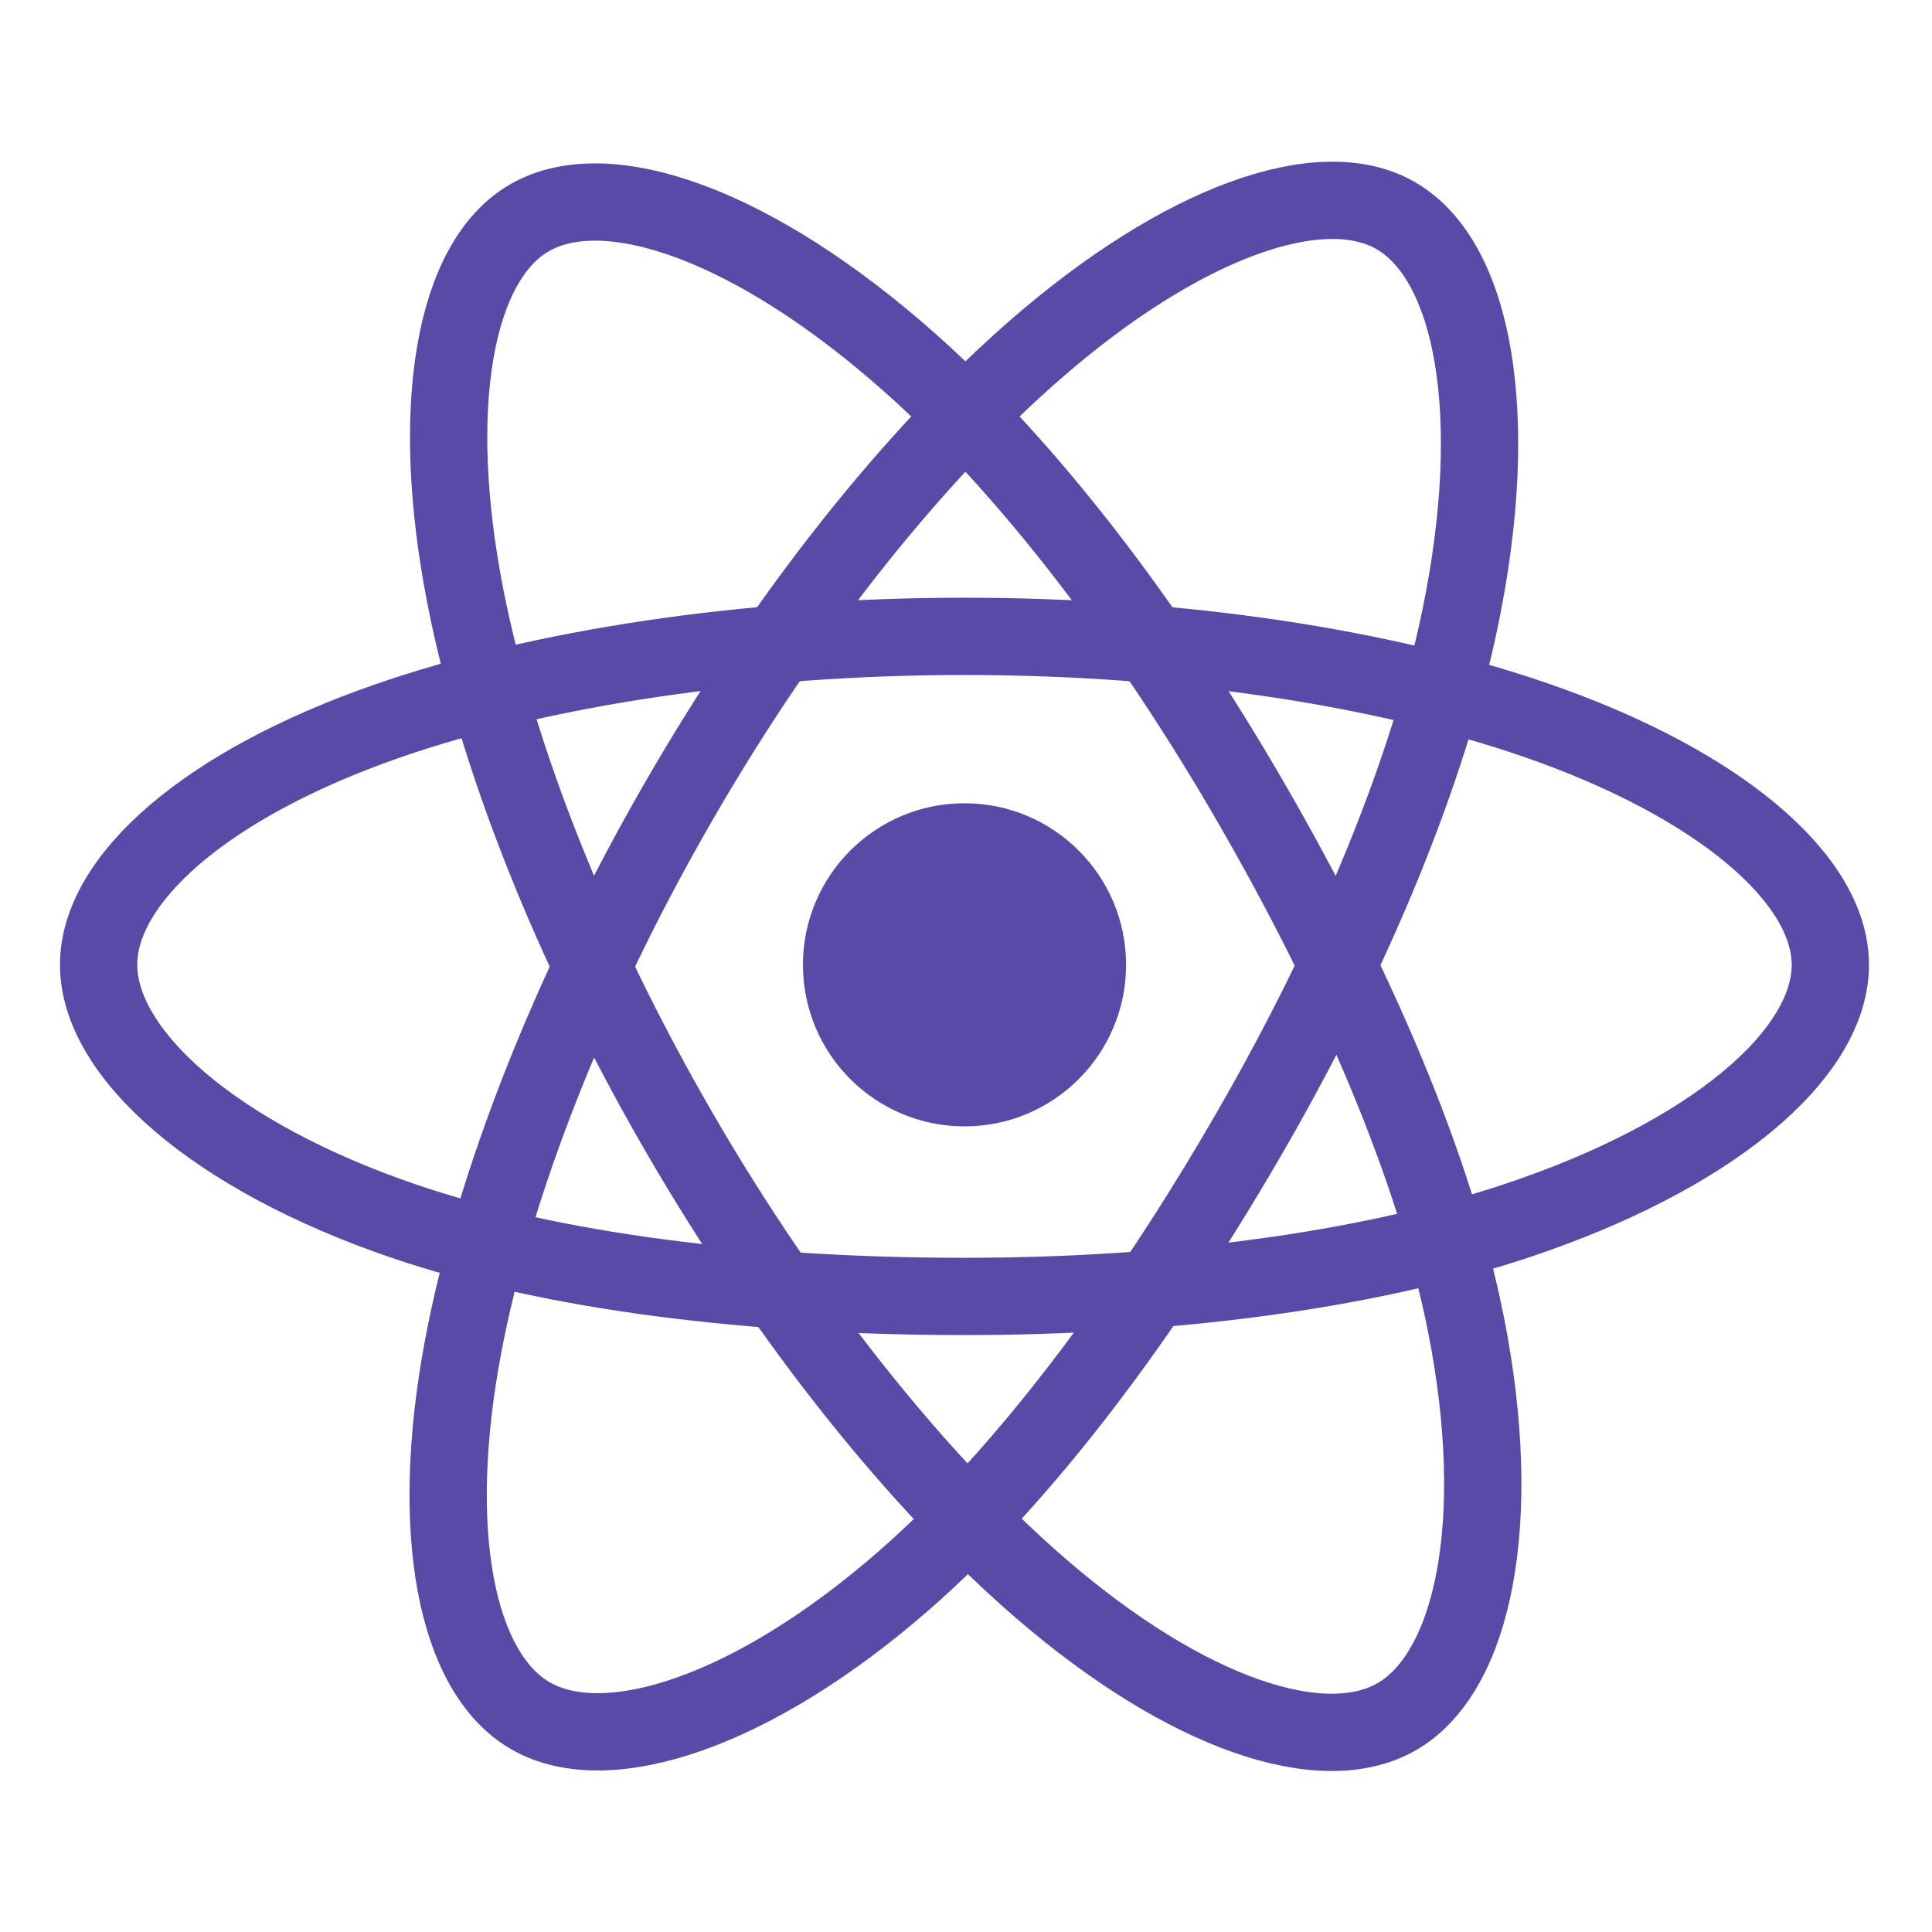
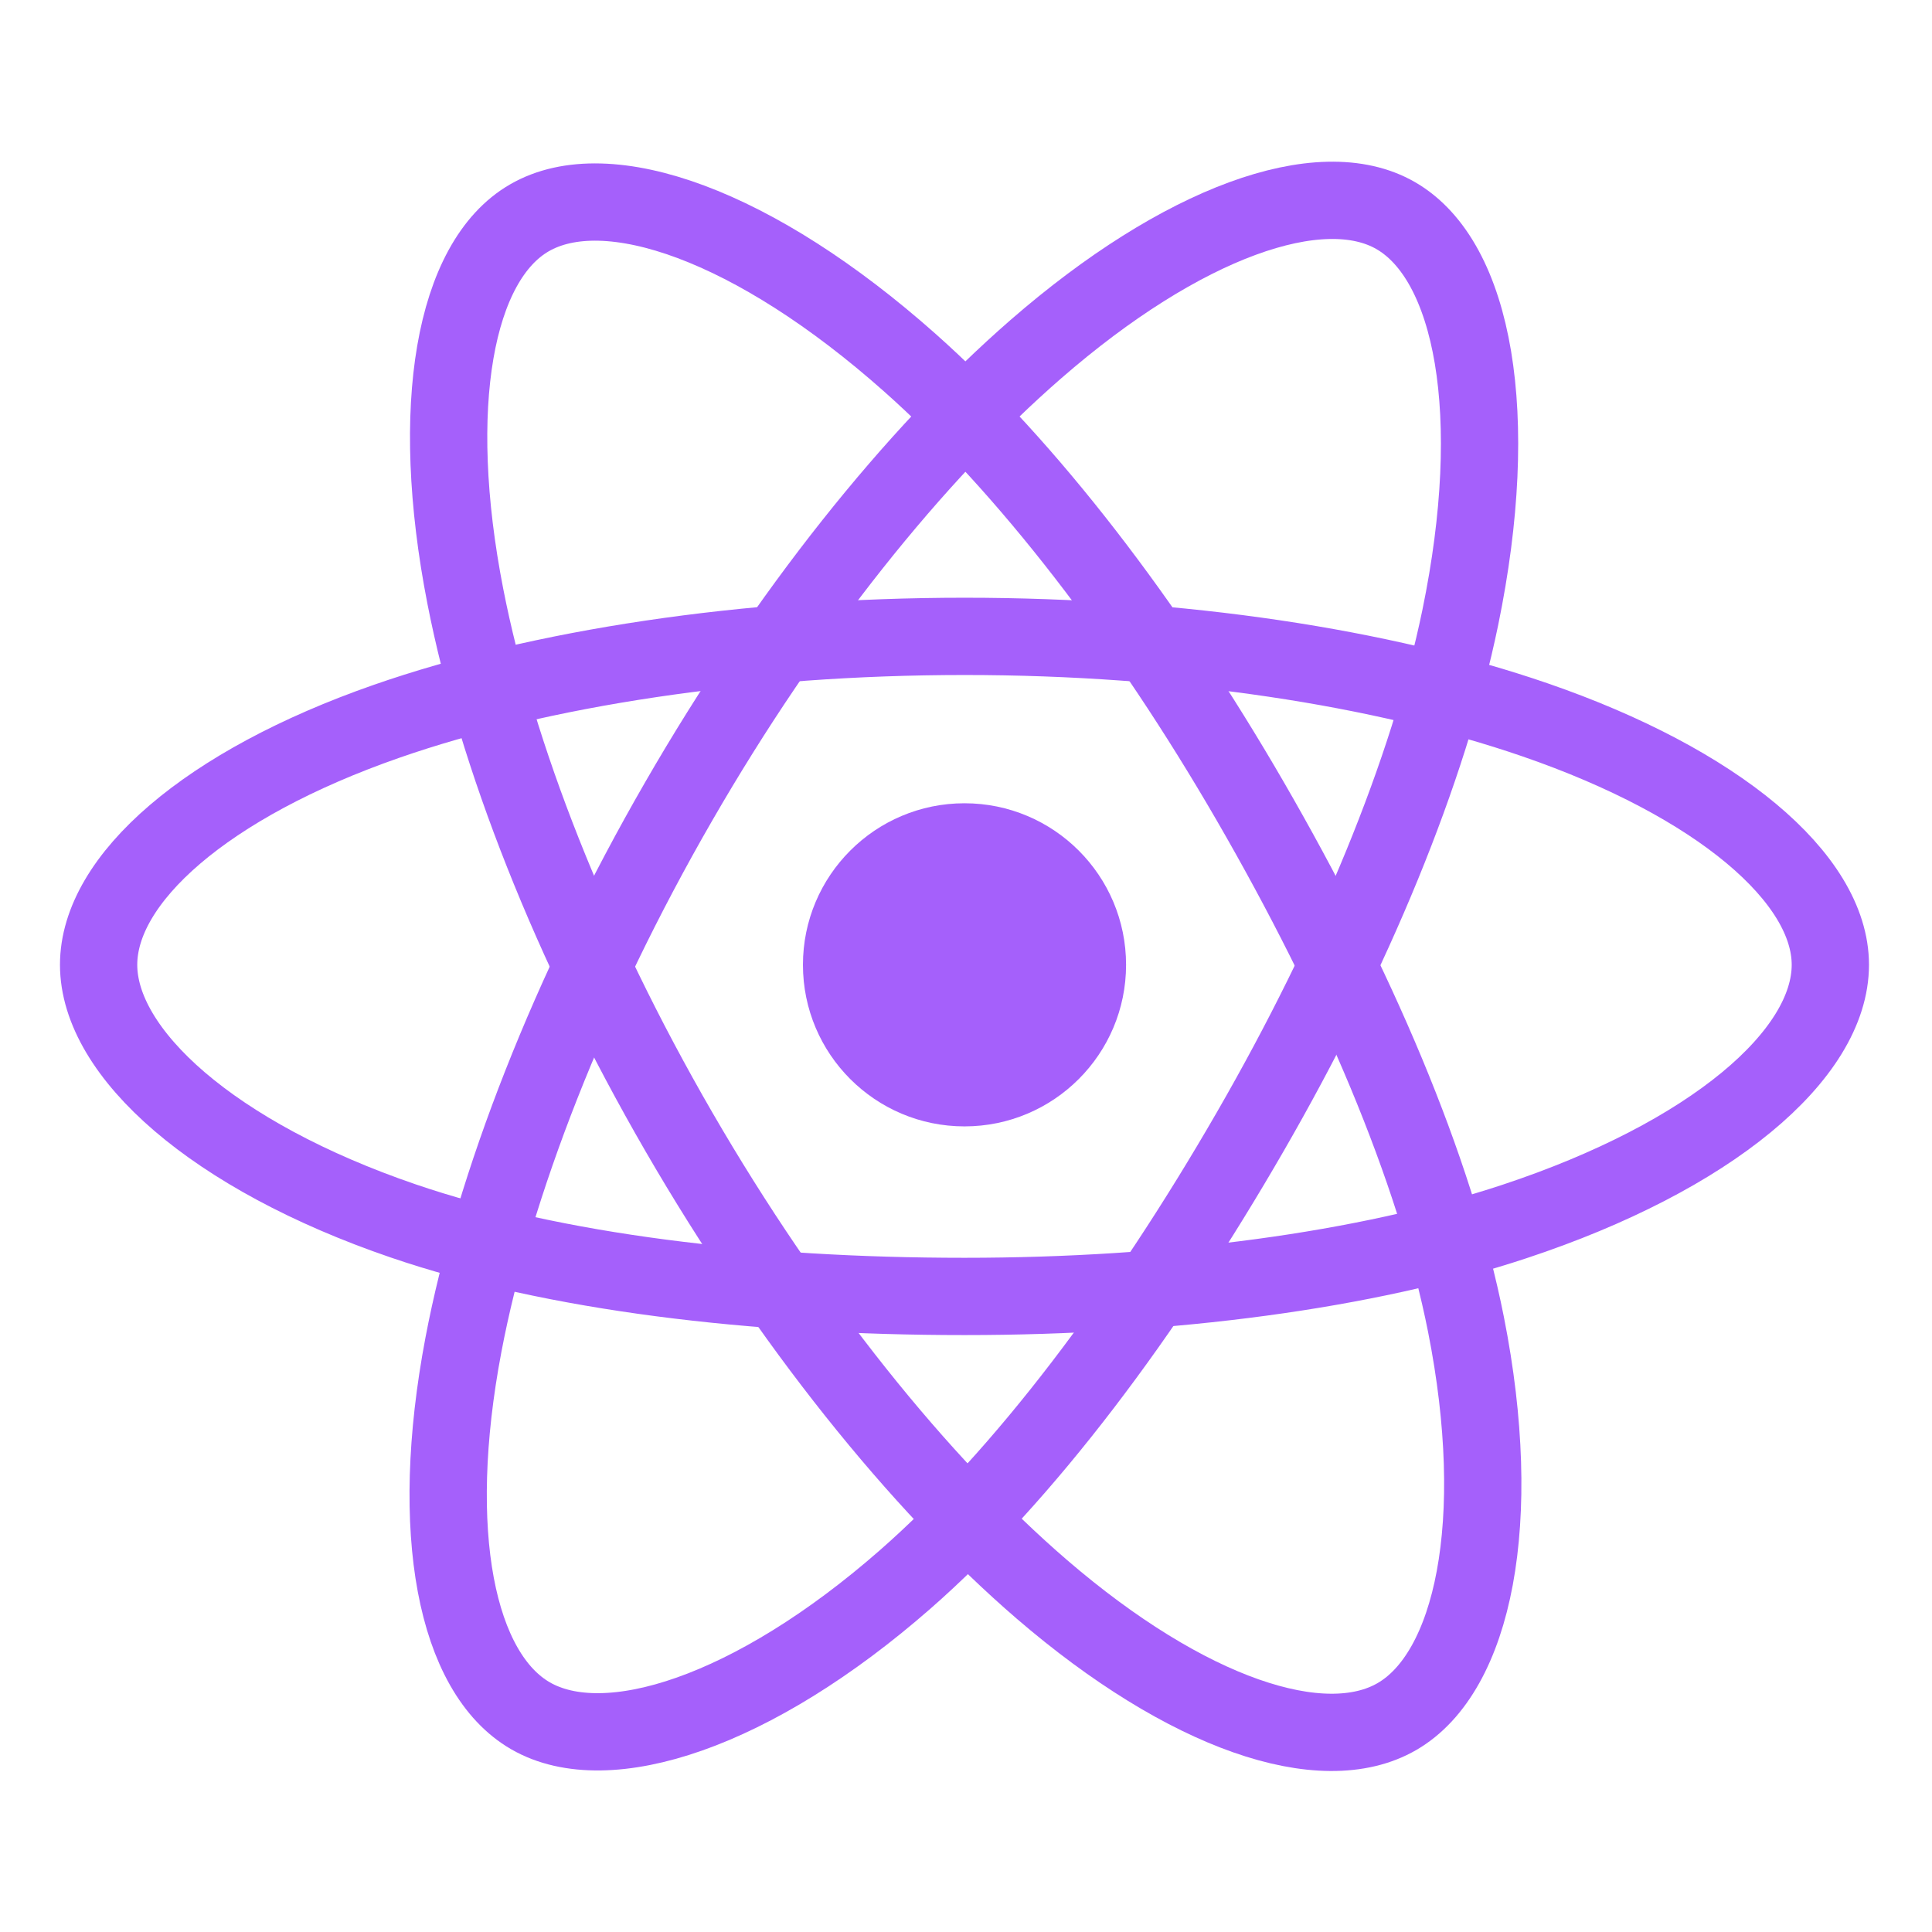
<svg xmlns="http://www.w3.org/2000/svg" id="Layer_2" viewBox="0 0 3618.6 3618.6" width="3618.6" height="3618.6">
-   <style>.st1{fill:#5a49a7}.st2{fill:none;stroke:#5a49a7;stroke-width:144.746;stroke-miterlimit:10}</style>
+   <style>.st1{fill:#A560FB}.st2{fill:none;stroke:#A560FB;stroke-width:144.746;stroke-miterlimit:10}</style>
  <circle class="st1" cx="1806.5" cy="1807.1" r="302.6" />
  <path class="st2" d="M1806.5 1191.9c406.2 0 783.6 58.3 1068.1 156.2 342.8 118 553.6 296.9 553.6 458.9 0 168.8-223.4 358.9-591.5 480.8-278.3 92.2-644.6 140.4-1030.2 140.4-395.4 0-769.7-45.2-1051.2-141.4-356.1-121.7-570.6-314.2-570.6-479.8 0-160.7 201.3-338.2 539.3-456 285.6-99.5 672.3-159.1 1082.5-159.1z" />
  <path class="st2" d="M1271 1501.3c202.9-351.9 442-649.7 669-847.2 273.5-238 533.8-331.2 674.1-250.3 146.2 84.3 199.3 372.8 121 752.7-59.2 287.2-200.4 628.5-393.1 962.6-197.5 342.5-423.7 644.2-647.6 840-283.3 247.7-557.3 337.3-700.7 254.6-139.2-80.3-192.4-343.3-125.7-695 56.4-297.4 198-662.1 403-1017.4z" />
  <path class="st2" d="M1271.5 2119.8c-203.5-351.6-342.1-707.4-399.9-1002.7-69.6-355.8-20.4-627.9 119.8-709 146.1-84.6 422.5 13.5 712.5 271 219.3 194.7 444.4 487.5 637.6 821.3 198.1 342.2 346.6 688.8 404.3 980.5 73.1 369.2 13.9 651.3-129.4 734.2-139.1 80.5-393.5-4.7-664.9-238.2-229.2-197.3-474.5-502.1-680-857.1z" />
</svg>
